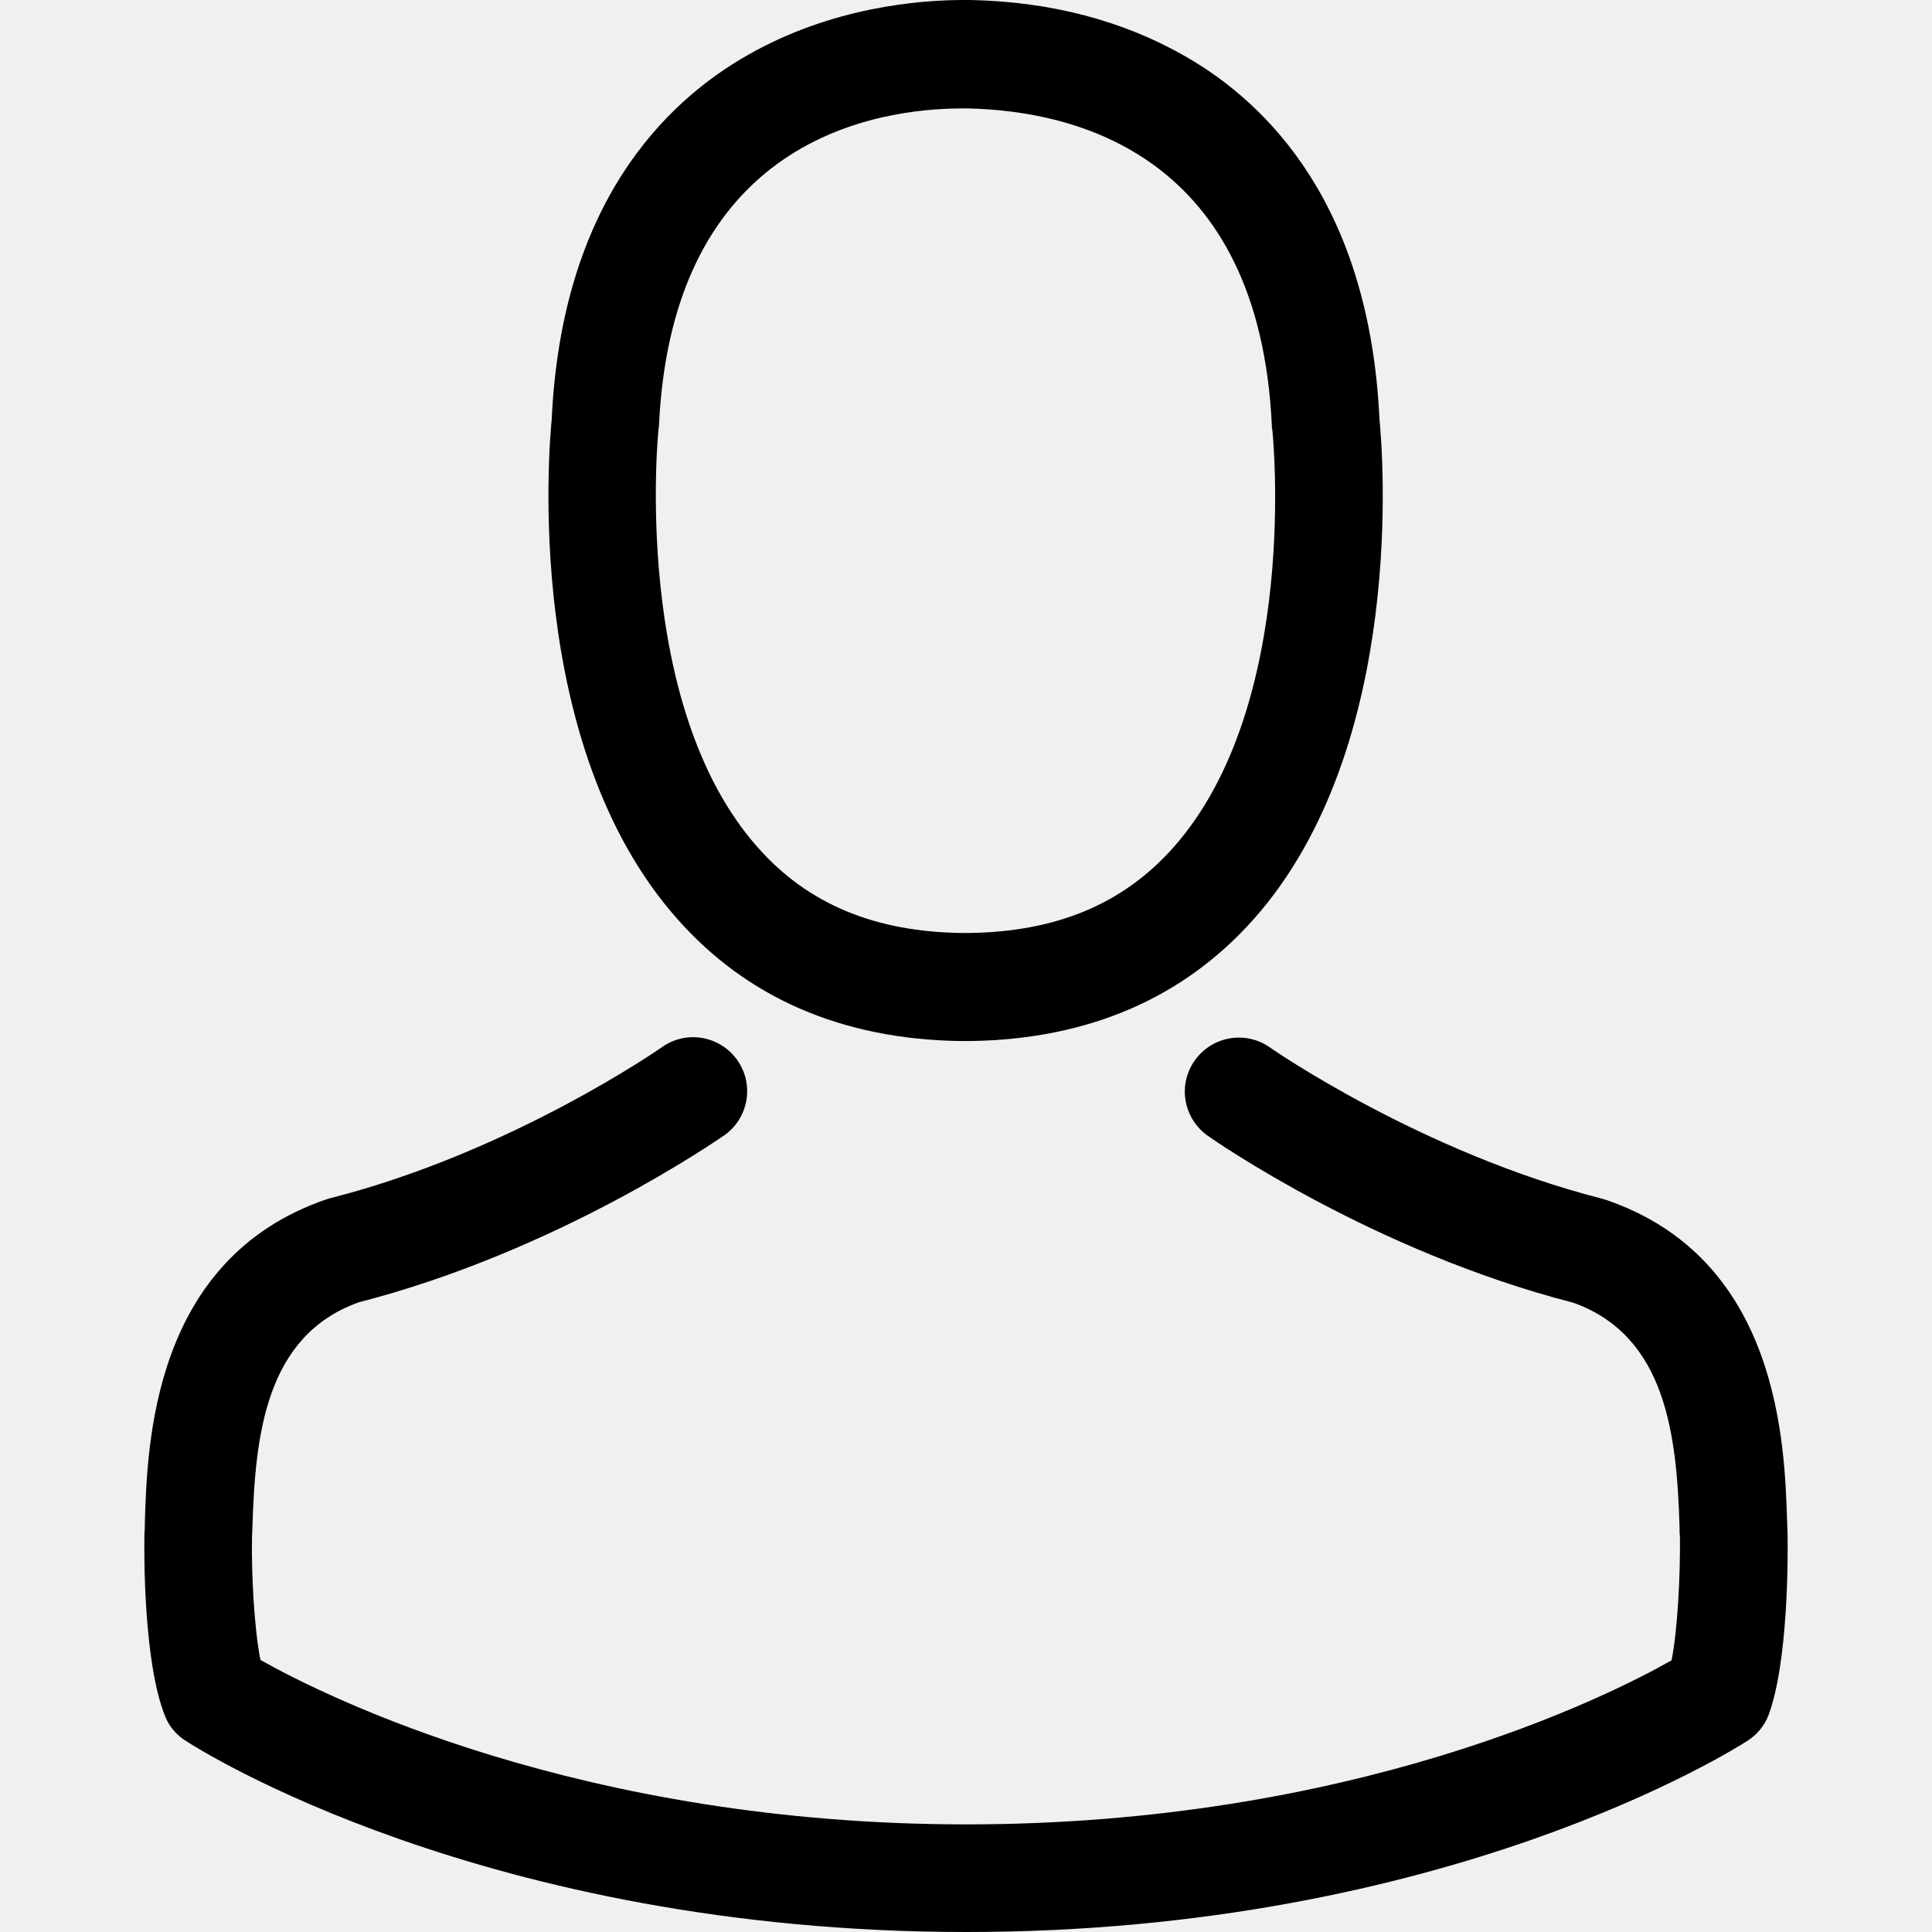
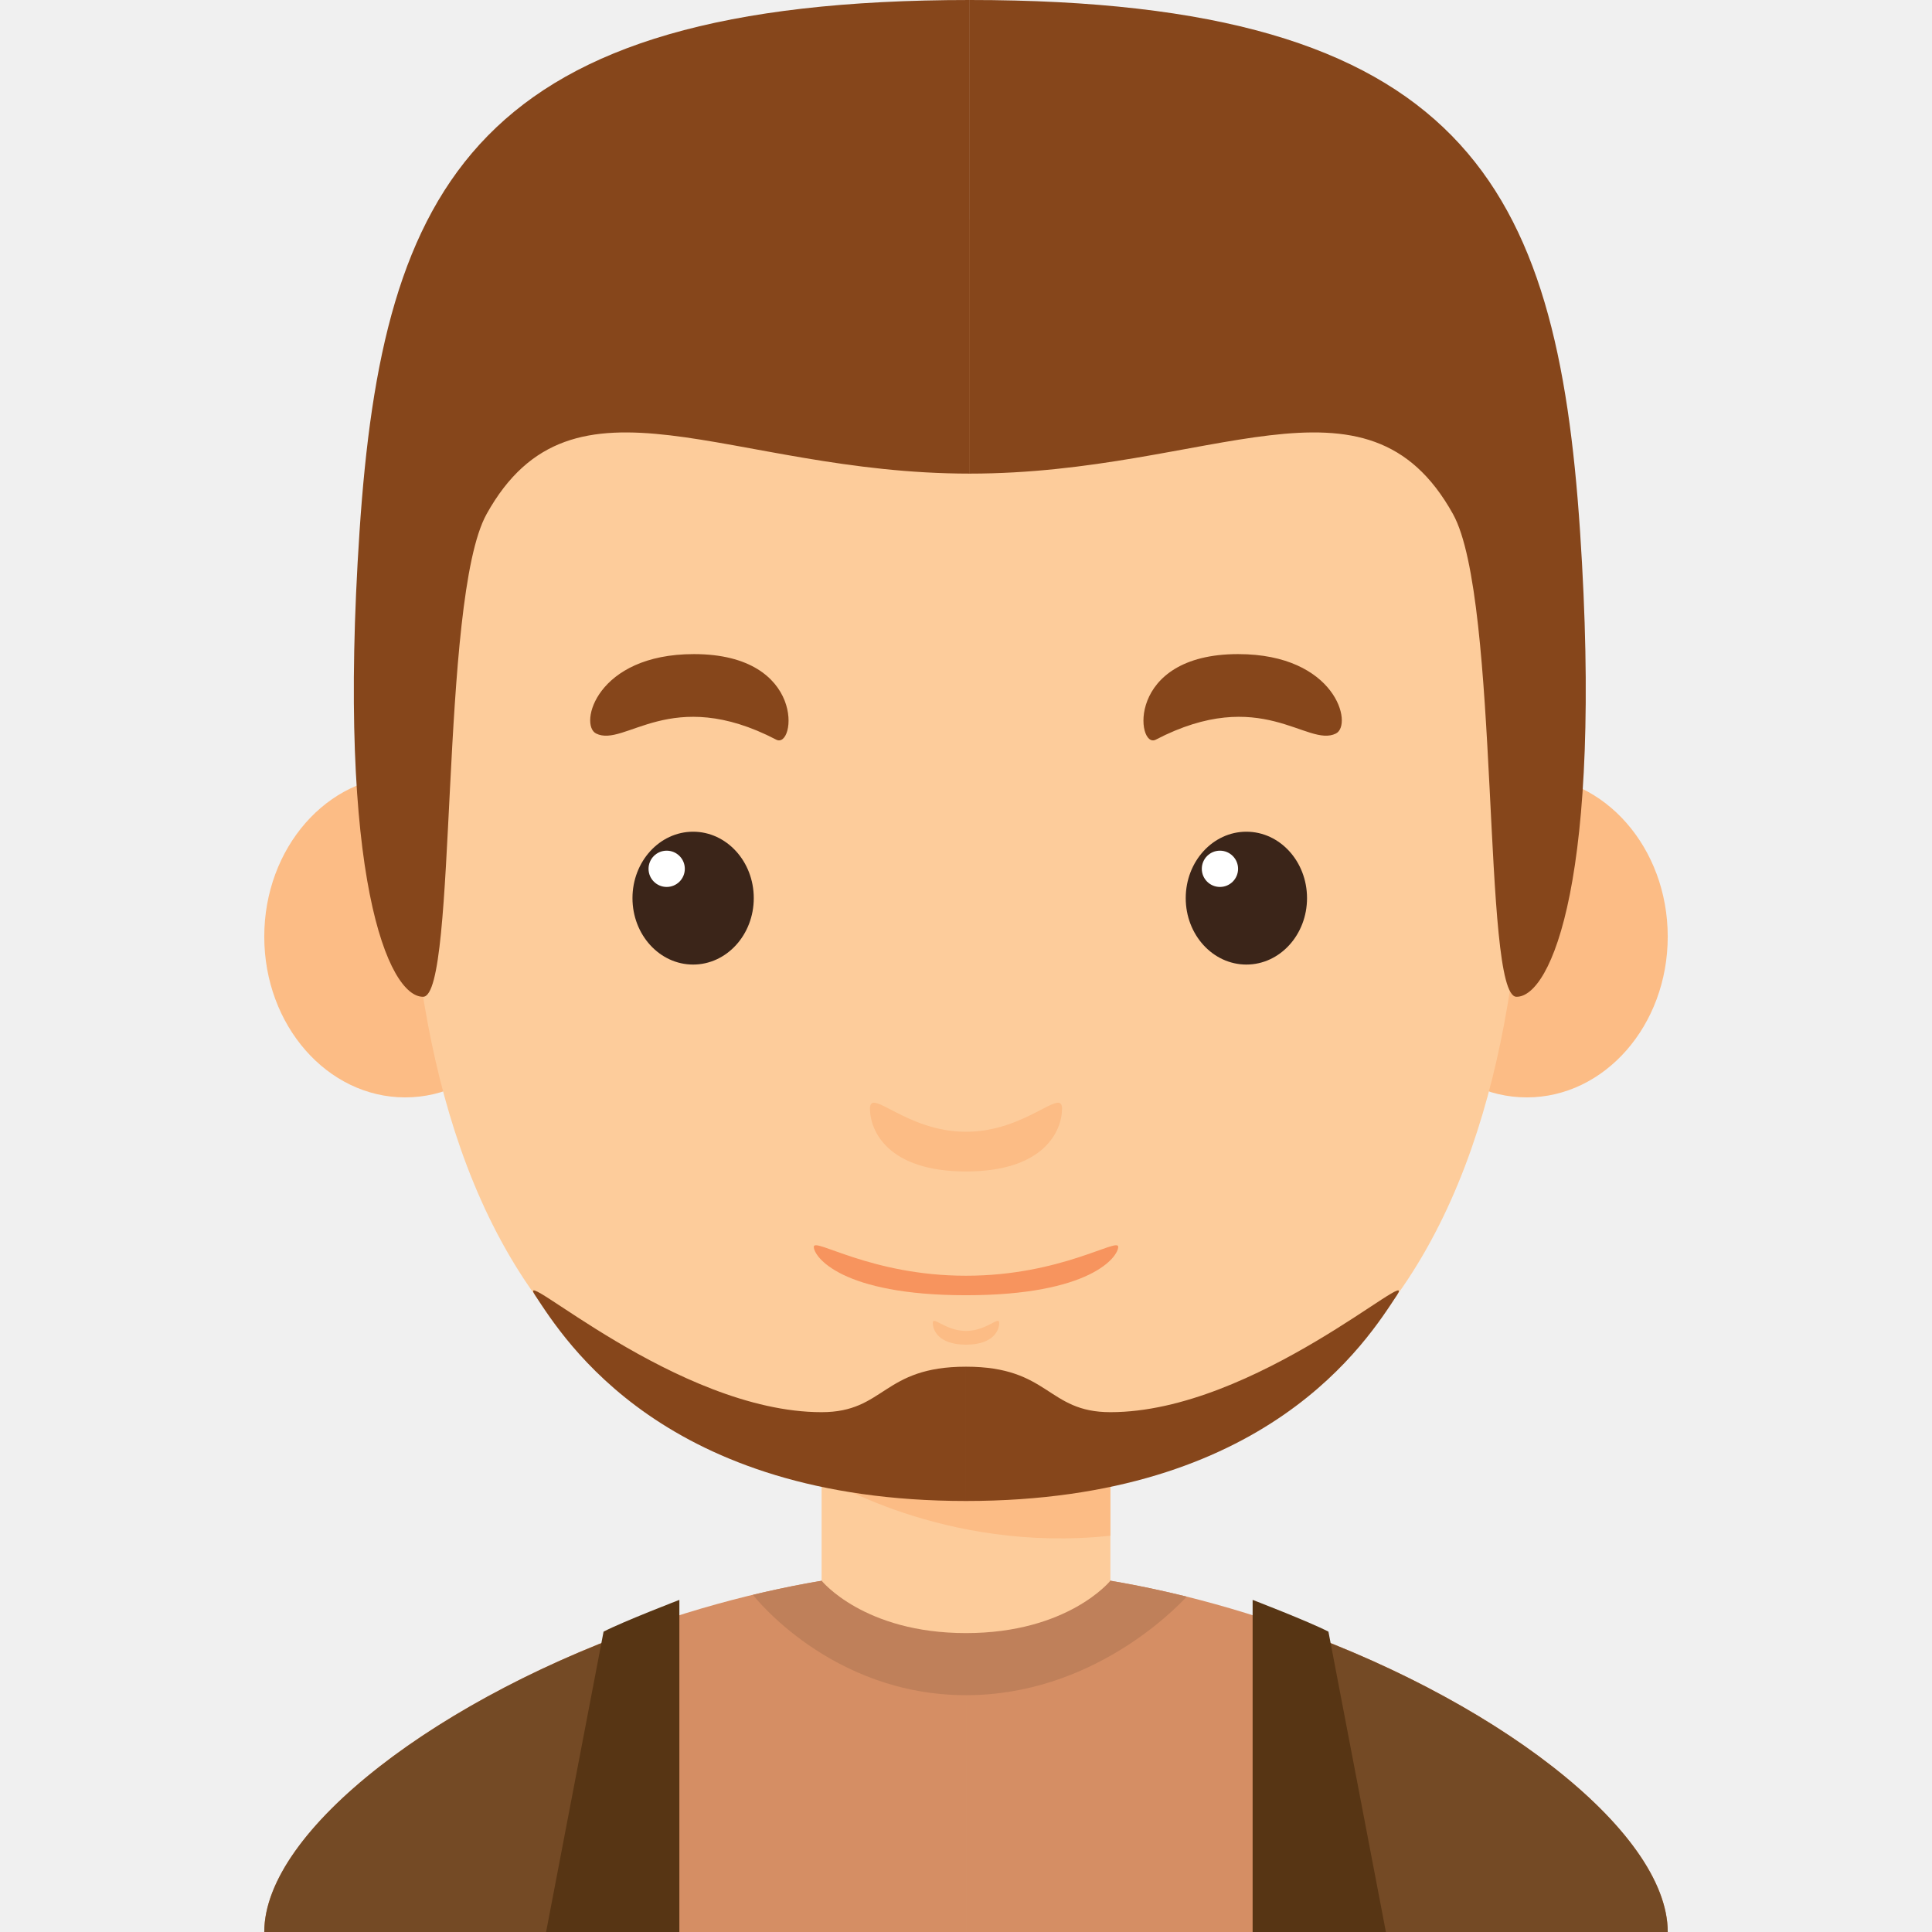
- <svg xmlns="http://www.w3.org/2000/svg" version="1.1" id="Capa_1" x="0px" y="0px" viewBox="0 0 482.9 482.9" style="enable-background:new 0 0 482.9 482.9;" xml:space="preserve">
+ <svg xmlns="http://www.w3.org/2000/svg" version="1.1" id="Capa_1" x="0px" y="0px" viewBox="0 0 196.651 196.651" style="enable-background:new 0 0 196.651 196.651;" xml:space="preserve">
  <g>
    <g>
-       <path d="M239.7,260.2c0.5,0,1,0,1.6,0c0.2,0,0.4,0,0.6,0c0.3,0,0.7,0,1,0c29.3-0.5,53-10.8,70.5-30.5    c38.5-43.4,32.1-117.8,31.4-124.9c-2.5-53.3-27.7-78.8-48.5-90.7C280.8,5.2,262.7,0.4,242.5,0h-0.7c-0.1,0-0.3,0-0.4,0h-0.6    c-11.1,0-32.9,1.8-53.8,13.7c-21,11.9-46.6,37.4-49.1,91.1c-0.7,7.1-7.1,81.5,31.4,124.9C186.7,249.4,210.4,259.7,239.7,260.2z     M164.6,107.3c0-0.3,0.1-0.6,0.1-0.8c3.3-71.7,54.2-79.4,76-79.4h0.4c0.2,0,0.5,0,0.8,0c27,0.6,72.9,11.6,76,79.4    c0,0.3,0,0.6,0.1,0.8c0.1,0.7,7.1,68.7-24.7,104.5c-12.6,14.2-29.4,21.2-51.5,21.4c-0.2,0-0.3,0-0.5,0l0,0c-0.2,0-0.3,0-0.5,0    c-22-0.2-38.9-7.2-51.4-21.4C157.7,176.2,164.5,107.9,164.6,107.3z" />
-       <path d="M446.8,383.6c0-0.1,0-0.2,0-0.3c0-0.8-0.1-1.6-0.1-2.5c-0.6-19.8-1.9-66.1-45.3-80.9c-0.3-0.1-0.7-0.2-1-0.3    c-45.1-11.5-82.6-37.5-83-37.8c-6.1-4.3-14.5-2.8-18.8,3.3c-4.3,6.1-2.8,14.5,3.3,18.8c1.7,1.2,41.5,28.9,91.3,41.7    c23.3,8.3,25.9,33.2,26.6,56c0,0.9,0,1.7,0.1,2.5c0.1,9-0.5,22.9-2.1,30.9c-16.2,9.2-79.7,41-176.3,41    c-96.2,0-160.1-31.9-176.4-41.1c-1.6-8-2.3-21.9-2.1-30.9c0-0.8,0.1-1.6,0.1-2.5c0.7-22.8,3.3-47.7,26.6-56    c49.8-12.8,89.6-40.6,91.3-41.7c6.1-4.3,7.6-12.7,3.3-18.8c-4.3-6.1-12.7-7.6-18.8-3.3c-0.4,0.3-37.7,26.3-83,37.8    c-0.4,0.1-0.7,0.2-1,0.3c-43.4,14.9-44.7,61.2-45.3,80.9c0,0.9,0,1.7-0.1,2.5c0,0.1,0,0.2,0,0.3c-0.1,5.2-0.2,31.9,5.1,45.3    c1,2.6,2.8,4.8,5.2,6.3c3,2,74.9,47.8,195.2,47.8s192.2-45.9,195.2-47.8c2.3-1.5,4.2-3.7,5.2-6.3    C447,415.5,446.9,388.8,446.8,383.6z" />
+       <rect x="83.628" y="146.386" style="fill:#FDCC9B;" width="29.395" height="32.923" />
+       <path style="fill:#FCBC85;" d="M83.628,150.264c0,0,12.365,7.874,29.395,6.051v-9.929H83.628V150.264z" />
+       <ellipse style="fill:#FCBC85;" cx="41.242" cy="95.336" rx="14.343" ry="16.364" />
+       <ellipse style="fill:#FCBC85;" cx="155.409" cy="95.336" rx="14.343" ry="16.364" />
+       <path style="fill:#FDCC9B;" d="M155.352,64.08c0-24.104-17.637-41.74-57.026-41.74c-39.389,0-57.026,17.637-57.026,41.74    c0,24.104-4.115,87.597,57.026,87.597C159.467,151.677,155.352,88.185,155.352,64.08z" />
+       <g>
+         <g>
+           <ellipse style="fill:#3B2519;" cx="70.55" cy="91.418" rx="6.173" ry="6.761" />
+           <circle style="fill:#FFFFFF;" cx="67.859" cy="88.433" r="1.846" />
+         </g>
+         <path style="fill:#86461B;" d="M60.675,74.662c2.919,1.46,7.606-4.96,18.335,0.625c1.956,1.018,3.123-8.708-8.377-8.708     C60.675,66.579,58.911,73.781,60.675,74.662z" />
+         <g>
+           <ellipse style="fill:#3B2519;" cx="126.864" cy="91.418" rx="6.173" ry="6.761" />
+           <circle style="fill:#FFFFFF;" cx="124.173" cy="88.433" r="1.846" />
+         </g>
+         <path style="fill:#86461B;" d="M135.977,74.662c-2.919,1.46-7.606-4.96-18.335,0.625c-1.956,1.018-3.123-8.708,8.378-8.708     C135.977,66.579,137.74,73.781,135.977,74.662z" />
+       </g>
+       <path style="fill:#FCBC85;" d="M98.326,115.198c-6.1,0-9.774-4.557-9.774-2.352c0,2.204,1.764,6.393,9.774,6.393    c8.01,0,9.774-4.189,9.774-6.393C108.1,110.642,104.425,115.198,98.326,115.198z" />
+       <path style="fill:#FCBC85;" d="M98.326,135.469c-2.11,0-3.381-1.576-3.381-0.813c0,0.763,0.61,2.212,3.381,2.212    c2.771,0,3.38-1.449,3.38-2.212C101.706,133.893,100.435,135.469,98.326,135.469z" />
+       <path style="fill:#F7945E;" d="M98.326,129.852c-9.668,0-15.493-3.937-15.493-2.939c0,0.997,2.796,4.924,15.493,4.924    c12.697,0,15.493-3.927,15.493-4.924C113.818,125.914,107.994,129.852,98.326,129.852z" />
    </g>
+     <path style="fill:#D58E64;" d="M98.326,159.613v37.038H26.898C26.898,181.66,64.521,159.613,98.326,159.613z" />
+     <path style="fill:#D58E64;" d="M98.326,159.613v37.038h71.427C169.753,181.66,132.129,159.613,98.326,159.613z" />
+     <path style="fill:#BF805A;" d="M98.326,159.613c-7.19,0-14.552,1.005-21.689,2.721c0.048,0.063,7.917,10.213,21.689,10.213   c12.754,0,21.233-8.692,22.462-10.03C113.41,160.686,105.775,159.613,98.326,159.613z" />
+     <path style="fill:#FDCC9B;" d="M83.628,160.895c0,0,4.299,5.332,14.697,5.332c10.398,0,14.698-5.332,14.698-5.332   S97.774,155.344,83.628,160.895z" />
+     <path style="fill:#86461B;" d="M98.325,139.11v13.669c-30.717,0-40.857-16.378-43.861-20.943   c-2.227-3.387,14.452,11.904,29.164,11.904C90.095,143.74,89.801,139.11,98.325,139.11z" />
+     <path style="fill:#86461B;" d="M98.325,139.11v13.669c30.718,0,40.858-16.378,43.861-20.943   c2.227-3.387-14.452,11.904-29.164,11.904C106.556,143.74,106.85,139.11,98.325,139.11z" />
+     <path style="fill:#86461B;" d="M98.712,48.207V0C48.354,0,38.948,18.813,36.596,54.086c-2.352,35.274,2.958,47.417,6.476,47.372   c3.518-0.046,1.627-40.44,6.458-49.136C58.349,36.449,74.113,48.207,98.712,48.207z" />
+     <path style="fill:#86461B;" d="M98.712,48.207V0c50.358,0,59.764,18.813,62.116,54.086c2.352,35.274-2.958,47.417-6.476,47.372   c-3.518-0.046-1.627-40.44-6.458-49.136C139.076,36.449,123.311,48.207,98.712,48.207z" />
+     <path style="fill:#744A25;" d="M67.014,165.109c-22.206,7.502-40.115,21.199-40.115,31.542h40.117v-31.542H67.014z" />
+     <path style="fill:#573514;" d="M69.151,196.651v-33.805c0,0-5.732,2.205-7.716,3.233l-5.85,30.571H69.151z" />
+     <path style="fill:#744A25;" d="M129.638,165.109c22.206,7.502,40.115,21.199,40.115,31.542h-40.117v-31.542H129.638z" />
+     <path style="fill:#573514;" d="M127.5,196.651v-33.805c0,0,5.732,2.205,7.716,3.233l5.85,30.571H127.5z" />
  </g>
  <g>
</g>
  <g>
</g>
  <g>
</g>
  <g>
</g>
  <g>
</g>
  <g>
</g>
  <g>
</g>
  <g>
</g>
  <g>
</g>
  <g>
</g>
  <g>
</g>
  <g>
</g>
  <g>
</g>
  <g>
</g>
  <g>
</g>
</svg>
